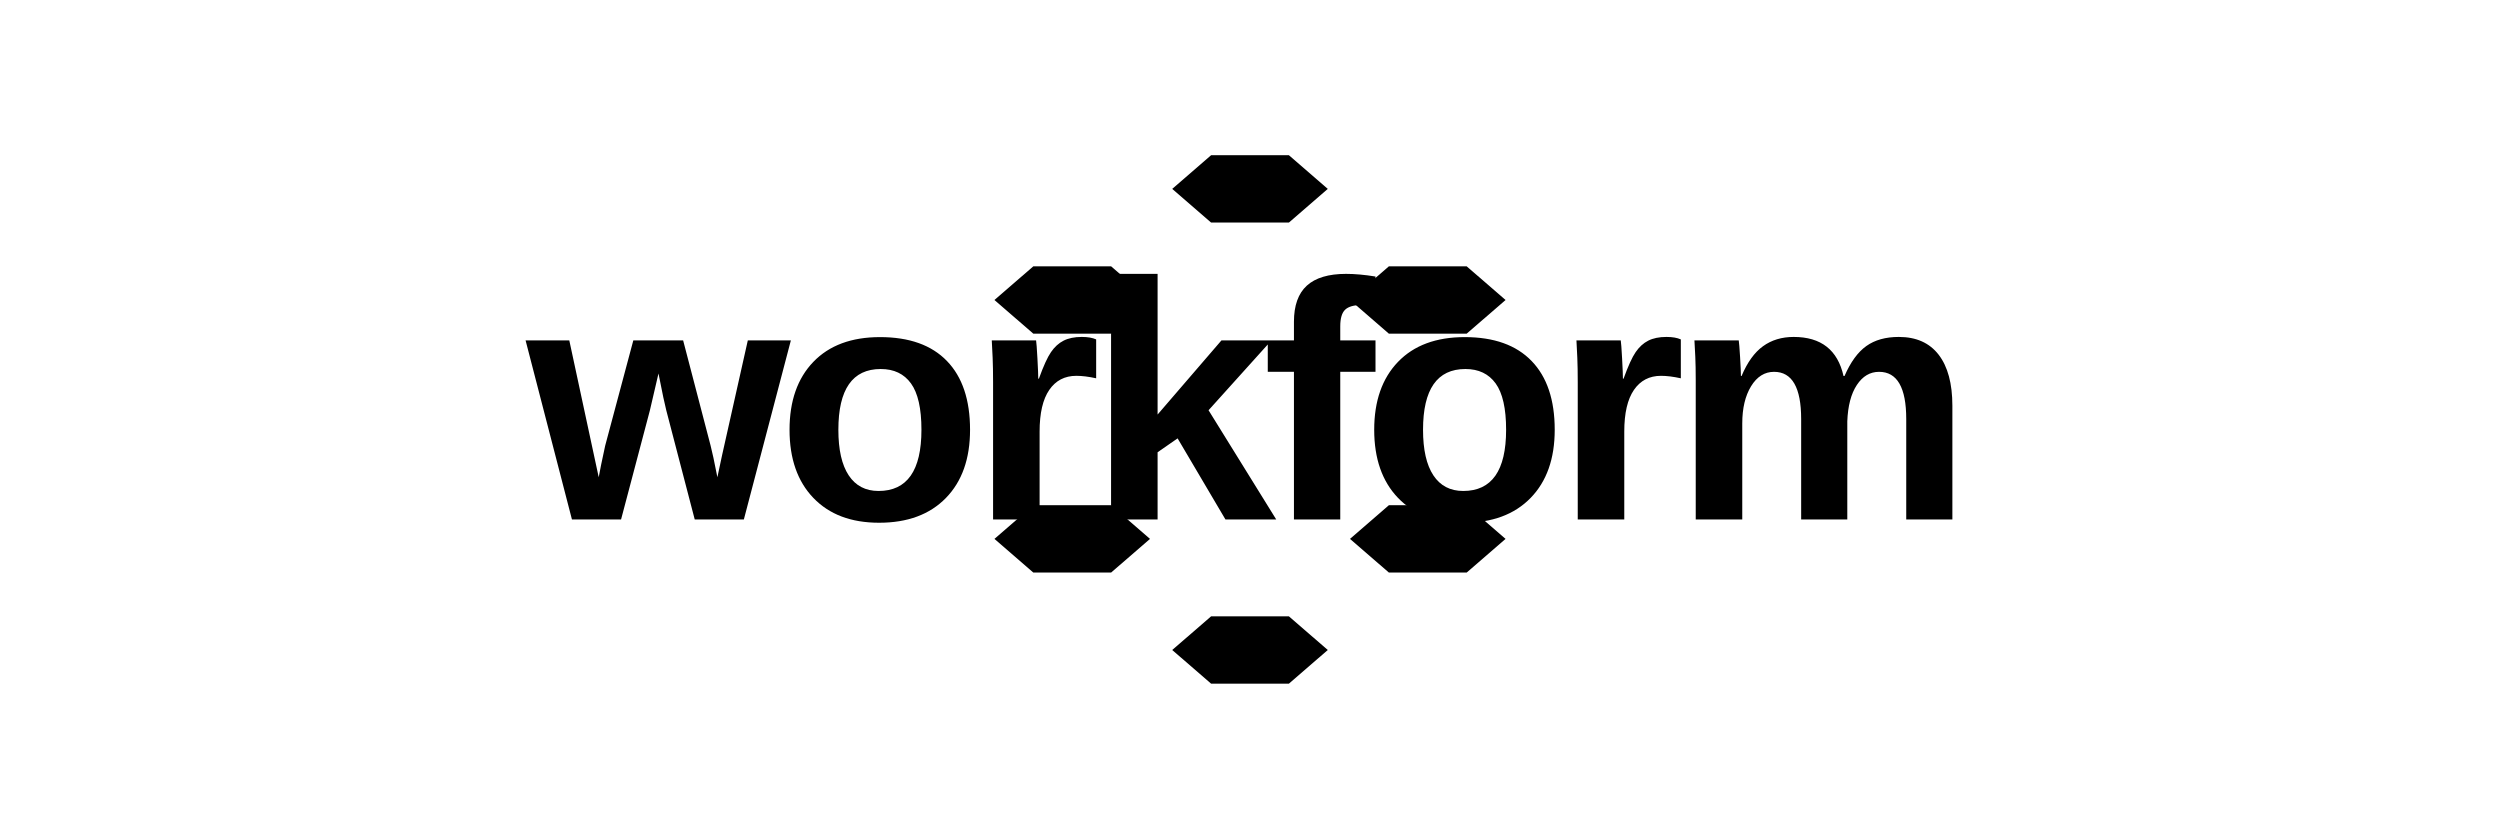
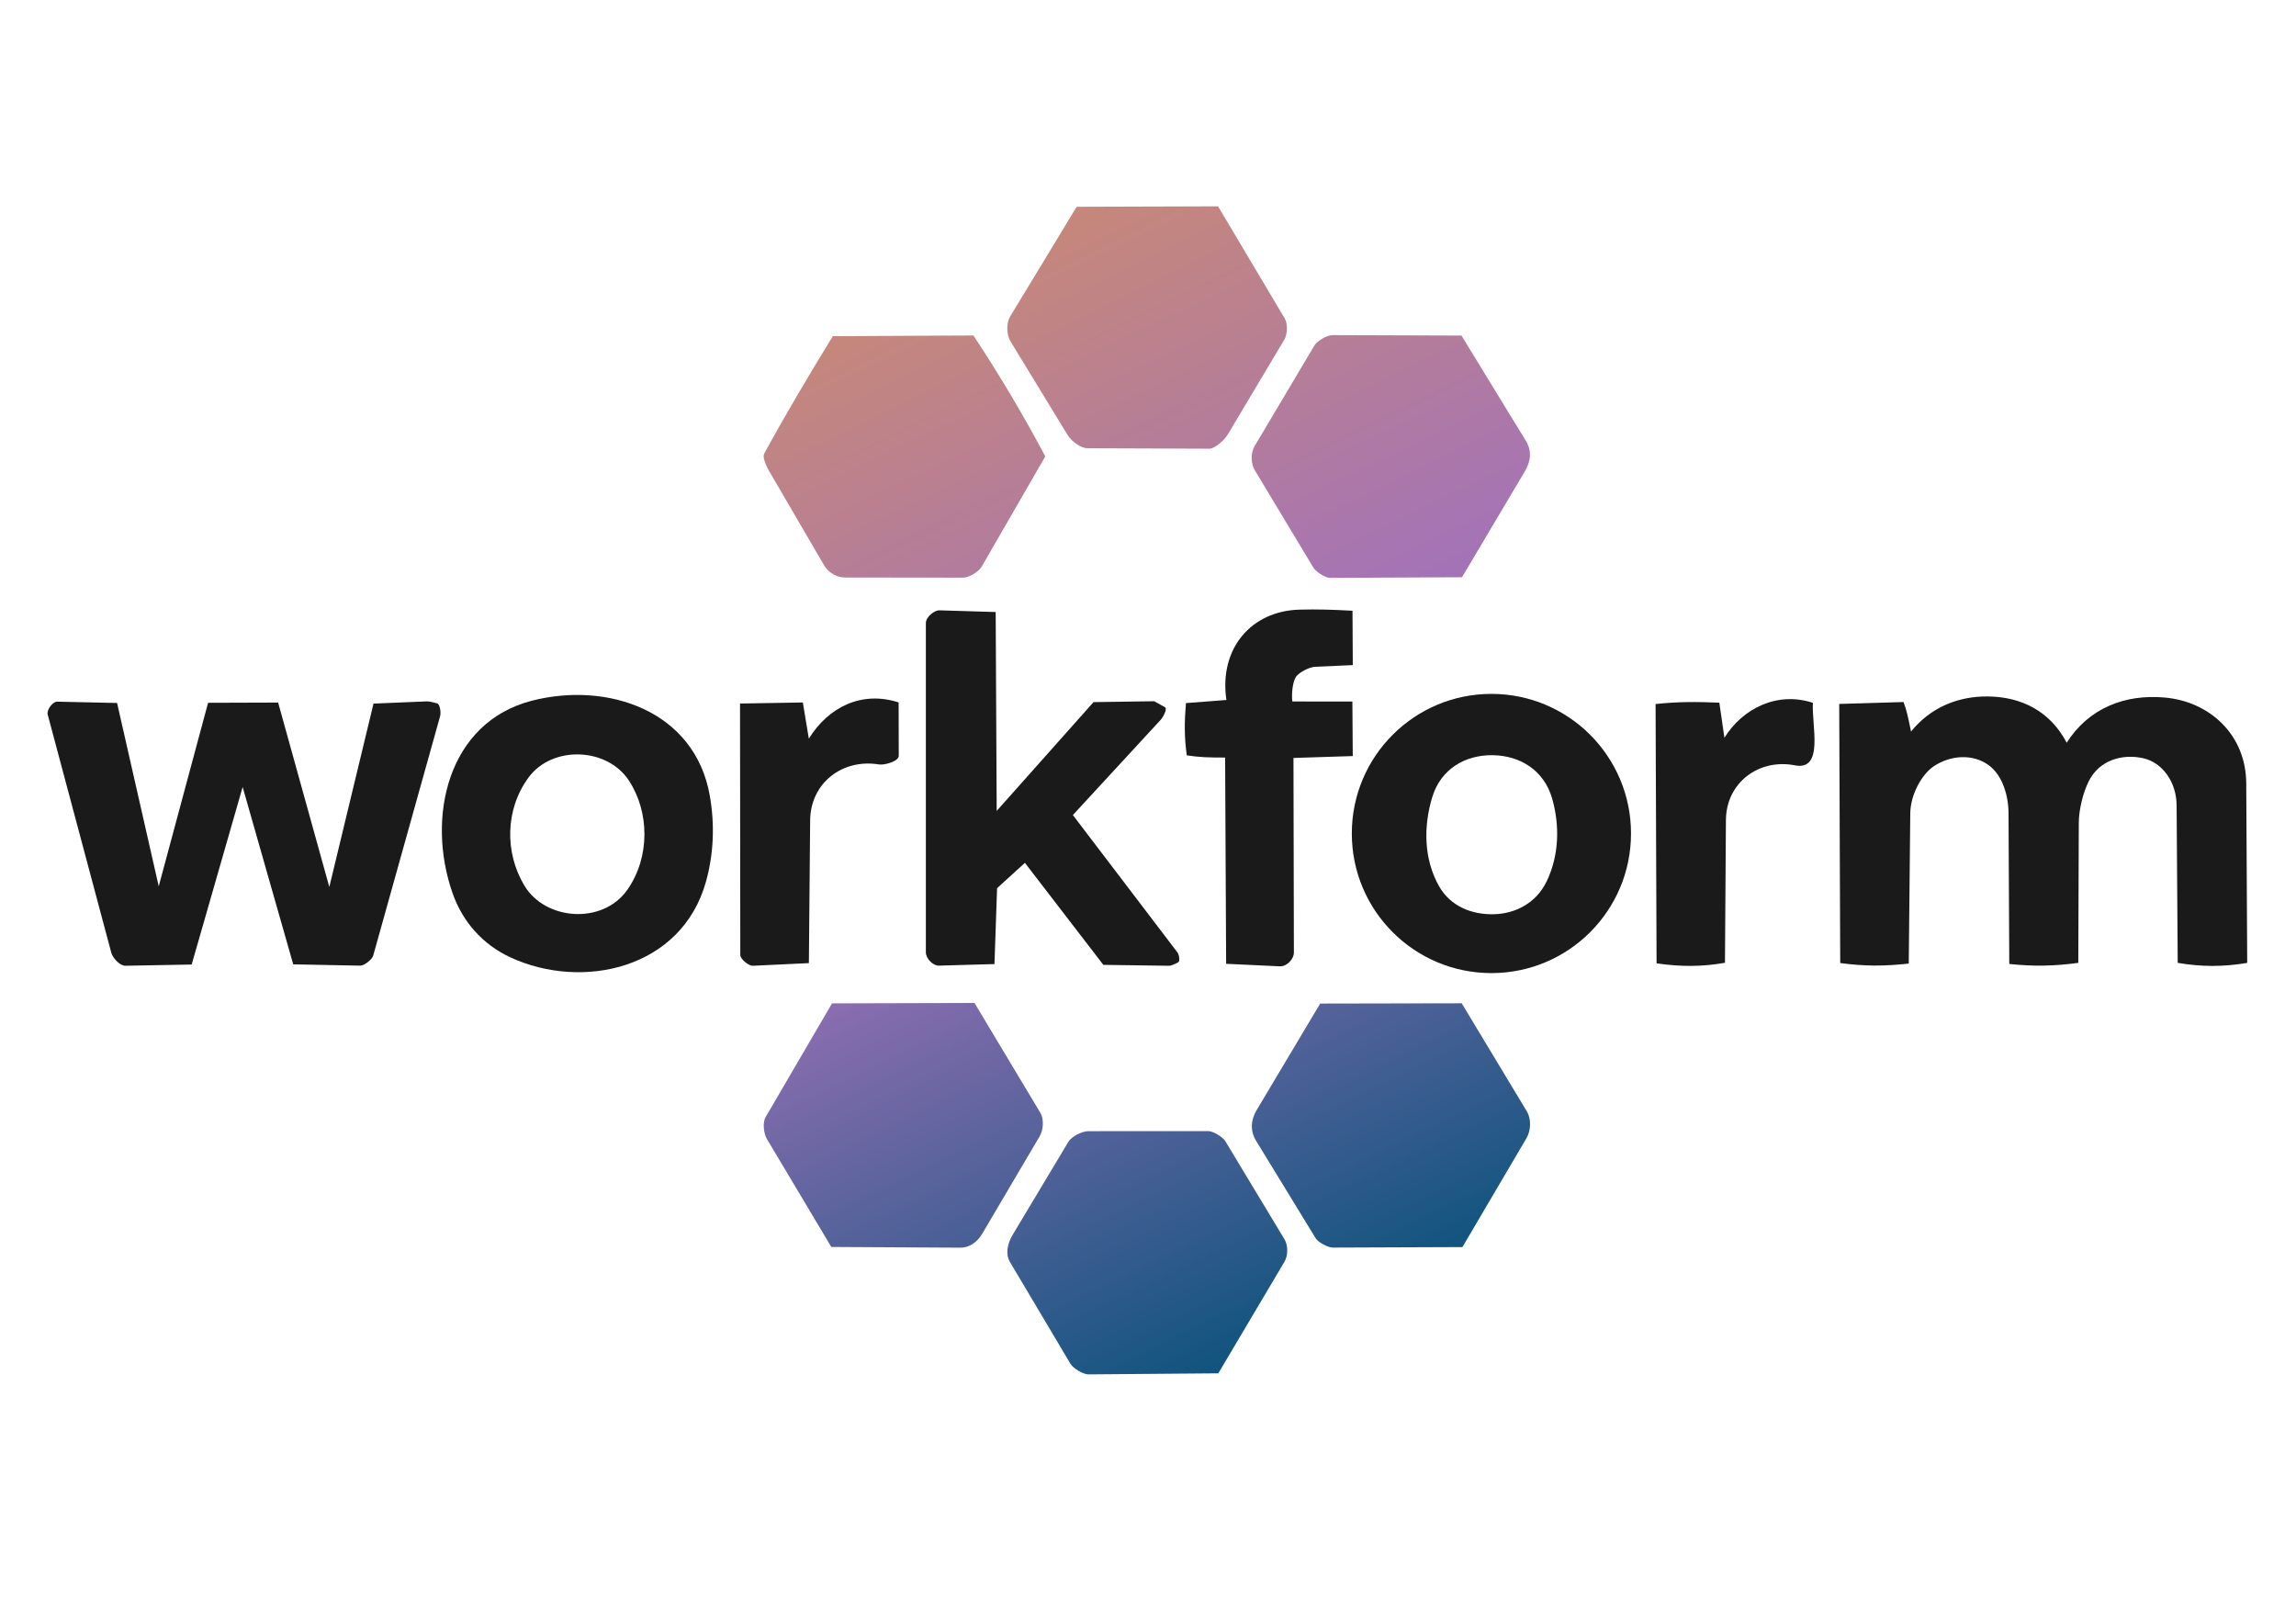
- <svg xmlns="http://www.w3.org/2000/svg" width="900" height="300" viewBox="0 0 900 300" fill="none">
+ <svg xmlns="http://www.w3.org/2000/svg" xmlns:xlink="http://www.w3.org/1999/xlink" id="Camada_1" version="1.1" viewBox="0 0 1000 701.33">
  <defs>
-     <polygon id="wfHex" points="-14,-12.124 14,-12.124 28,0 14,12.124 -14,12.124 -28,0" />
    <style>
-       .wf-word {
-         font-family: Arial, Helvetica, sans-serif;
-         font-weight: 900;
-         font-size: 122px;
-         letter-spacing: -5px;
+       .st0 {
+         fill: url(#Gradiente_sem_nome_2655);
+       }
+ 
+       .st1 {
+         fill: url(#Gradiente_sem_nome_2651);
+       }
+ 
+       .st2 {
+         fill: url(#Gradiente_sem_nome_265);
+       }
+ 
+       .st3 {
+         fill: url(#Gradiente_sem_nome_2654);
+       }
+ 
+       .st4 {
+         fill: #1a1a1a;
+       }
+ 
+       .st5 {
+         fill: url(#Gradiente_sem_nome_2653);
+       }
+ 
+       .st6 {
+         fill: url(#Gradiente_sem_nome_2652);
      }
    </style>
+     <linearGradient id="Gradiente_sem_nome_265" data-name="Gradiente sem nome 265" x1="691.25" y1="539.19" x2="449.47" y2="39.64" gradientUnits="userSpaceOnUse">
+       <stop offset="0" stop-color="#06527a" />
+       <stop offset=".5" stop-color="#a272ba" />
+       <stop offset="1" stop-color="#cf8d6a" />
+     </linearGradient>
+     <linearGradient id="Gradiente_sem_nome_2651" data-name="Gradiente sem nome 265" x1="583.54" y1="591.32" x2="341.76" y2="91.77" xlink:href="#Gradiente_sem_nome_265" />
+     <linearGradient id="Gradiente_sem_nome_2652" data-name="Gradiente sem nome 265" x1="755.47" y1="508.11" x2="513.69" y2="8.56" xlink:href="#Gradiente_sem_nome_265" />
+     <linearGradient id="Gradiente_sem_nome_2653" data-name="Gradiente sem nome 265" x1="469.22" y1="646.65" x2="227.44" y2="147.1" xlink:href="#Gradiente_sem_nome_265" />
+     <linearGradient id="Gradiente_sem_nome_2654" data-name="Gradiente sem nome 265" x1="641.32" y1="563.36" x2="399.54" y2="63.8" xlink:href="#Gradiente_sem_nome_265" />
+     <linearGradient id="Gradiente_sem_nome_2655" data-name="Gradiente sem nome 265" x1="533.87" y1="615.36" x2="292.1" y2="115.8" xlink:href="#Gradiente_sem_nome_265" />
  </defs>
-   <g fill="#000">
-     <g transform="translate(450 68)">
-       <use href="#wfHex" />
-     </g>
-     <g transform="translate(386 108)">
-       <use href="#wfHex" />
-     </g>
-     <g transform="translate(514 108)">
-       <use href="#wfHex" />
-     </g>
-     <g transform="translate(386 194)">
-       <use href="#wfHex" />
-     </g>
-     <g transform="translate(450 234)">
-       <use href="#wfHex" />
-     </g>
-     <g transform="translate(514 194)">
-       <use href="#wfHex" />
-     </g>
-     <text class="wf-word" x="450" y="187" text-anchor="middle" fill="#000">workform</text>
+   <g>
+     <path class="st2" d="M526.81,195.41l-53.09-.19c-3.1-.01-7.13-3.14-8.76-5.81l-24.79-40.66c-1.79-2.94-2.03-7.9-.21-10.91l28.97-47.79,61.59-.19,29.07,48.9c1.33,2.24,1.12,6.9-.19,9.11l-24.73,41.48c-1.31,2.19-5.53,6.06-7.86,6.05Z" />
+     <path class="st1" d="M419.6,251.57l-51.56-.06c-3.54,0-7.25-2.12-9.12-5.33l-22.69-38.89c-1.17-2.01-4.62-7.51-3.33-9.86,9.28-17.01,19.35-33.95,29.81-51.02l61.26-.31c11.43,17.35,21.48,34.19,31.3,52.67l-27.77,48.1c-1.24,2.15-5.47,4.69-7.9,4.69Z" />
+     <path class="st6" d="M579.26,251.68c-1.88,0-6.04-2.5-7.24-4.5l-25.49-42.36c-1.79-2.98-1.85-7.57-.11-10.51l26.02-43.78c1.26-2.12,5.51-4.59,7.94-4.58l56.15.19,27.98,45.73c2.82,4.6,2.21,9.05-.45,13.53l-27.3,45.99-57.5.28Z" />
+   </g>
+   <g>
+     <path class="st5" d="M427.82,537.26c-2.21,3.75-5.65,6.13-9.48,6.11l-56.27-.31-28.09-47.08c-1.38-2.31-1.89-7.15-.55-9.44l28.95-49.57,62.06-.17,28.69,47.86c1.64,2.74,1.28,7.51-.28,10.14l-25.03,42.46Z" />
+     <path class="st3" d="M636.96,543.11l-56.52.22c-2.08,0-6.35-2.32-7.41-4.05l-25.91-42.38c-2.66-4.35-2.43-9.04.22-13.48l27.65-46.36,61.65-.12,28.33,47.02c2.06,3.42,1.83,8.41-.15,11.77l-27.87,47.37Z" />
+     <path class="st0" d="M530.63,598.09l-56.57.46c-2.21.02-6.58-2.51-7.83-4.6l-26.36-44.35c-2.12-3.56-.94-8.29,1.14-11.76l24.3-40.56c1.44-2.4,6-4.65,8.72-4.65l52.3-.03c2,0,6.29,2.61,7.31,4.32l25.8,42.79c1.63,2.7,1.59,7.1-.02,9.82l-28.79,48.56Z" />
+   </g>
+   <g>
+     <path class="st4" d="M905.18,419.33c-10.64,1.45-19.51,1.58-30.06.49l-.33-65.79c-.04-7.56-2.65-16.4-8.58-20.75-6.96-5.11-16.65-4.46-24,.45-5.17,3.45-10.13,12.32-10.21,20.47l-.66,65.44c-10.64,1.17-19.14,1.21-29.85-.23l-.44-112.84,28.02-.83c1.35,3.49,2.03,6.84,3.26,12.85,8.25-10.18,19.98-15.42,33.5-15.28,14.64.16,27.11,6.45,34.3,20.15,9.63-15.11,25.37-21.22,42.69-19.68,19.73,1.76,35.4,16.3,35.51,37.37l.42,78.2c-10.53,1.75-19.89,1.76-30.27-.02l-.48-68.72c-.07-9.74-5.94-18.46-14.56-20.4-8.98-2.02-19.11.73-23.73,10.08-2.45,4.96-4.28,12.21-4.31,18.07l-.22,60.96Z" />
+     <path class="st4" d="M191.67,311.96l-29.13,104.23c-.48,1.7-3.94,4.39-5.64,4.36l-29.19-.57-22.03-77.24-22.2,77.32-28.89.53c-2.36.04-5.5-3.38-6.11-5.65l-27.7-103.73c-.57-2.12,2.27-5.67,4.07-5.63l26.14.57,18.14,79.83,21.5-79.91,30.51-.1,22.29,80.31,19.25-79.86,23.33-.97c1.03-.04,3.68.67,4.48.92,1.06.34,1.68,3.78,1.18,5.59Z" />
+     <path class="st4" d="M509.21,420.6l-28.66-.4-34.16-44.42-12.12,11.02-1.14,33.06-24.27.68c-2.32.07-5.61-2.91-5.61-5.87v-143.31c0-2.7,3.72-5.63,5.9-5.56l24.51.74.44,86.62,42.17-47.38,26.44-.39,4.71,2.63c1.09.61-.74,4.21-1.87,5.43l-38.27,41.51,45.54,59.82c.79,1.04,1.08,3.74.47,4.2s-3.11,1.64-4.07,1.62Z" />
+     <path class="st4" d="M710.37,362.99c0,33.58-27.22,60.8-60.8,60.8s-60.8-27.22-60.8-60.8,27.22-60.8,60.8-60.8,60.8,27.22,60.8,60.8ZM673.58,383.97c5.56-11.51,5.77-24.65,2.43-36.24-3.47-12.07-13.73-18.69-25.94-18.84-12.19-.15-22.55,6.24-26.21,18.1-3.97,12.85-3.78,27.18,2.93,39,5.04,8.87,14.44,12.41,23.95,12.16,8.91-.23,18.17-4.57,22.82-14.19Z" />
+     <path class="st4" d="M307.5,383.89c-10.58,38.15-53.96,47.59-85.32,32.99-12.02-5.6-20.74-15.51-25.06-27.87-11.62-33.16-2.08-74.42,34.5-83.84,32.94-8.48,70.97,4.27,77.51,41.28,2.2,12.42,1.78,25.13-1.63,37.44ZM273.26,387.47c9.93-14.16,9.63-33.85.67-47.51-9.58-14.6-33.48-15.36-43.76-1.32s-10.32,32.87-1.75,47.09c9.16,15.2,34.12,17.04,44.84,1.75Z" />
+     <path class="st4" d="M563.36,330.11l.18,84.67c0,3.1-3.27,6.2-6.08,6.06l-23.43-1.1-.44-89.82c-7.29,0-11.28-.13-16.7-.96-1.14-8.12-1.03-14.87-.36-22.76l17.62-1.35c-3.31-22.3,10.74-38.8,31.84-39.35,7.91-.21,14.52.02,23.08.48l.12,23.68-16.39.73c-2.51.11-7.02,2.39-8.36,4.39-1.46,2.18-2,7.52-1.57,10.72l26.15.03.16,23.74-25.82.82Z" />
+     <path class="st4" d="M751.28,419.3c-10.12,1.76-19.21,1.78-29.78.23l-.43-112.91c9.41-1.04,17.72-1.03,27.77-.6l2.21,15.29c7.85-12.73,23-20.35,38.54-15.22-.63,9.76,5.03,29.73-7.9,27.21-15.51-3.02-29.87,7.44-29.98,23.87l-.42,62.12Z" />
+     <path class="st4" d="M352.31,419.44l-24.46,1.16c-1.59.08-5.42-2.78-5.42-4.72l-.12-109.49,27.36-.46,2.61,15.76c8.5-13.75,23.02-20.98,39.11-15.78l.05,23.26c0,2.4-6.26,4.14-8.62,3.75-15.84-2.6-29.82,7.99-29.97,24.39l-.55,62.12Z" />
  </g>
</svg>
